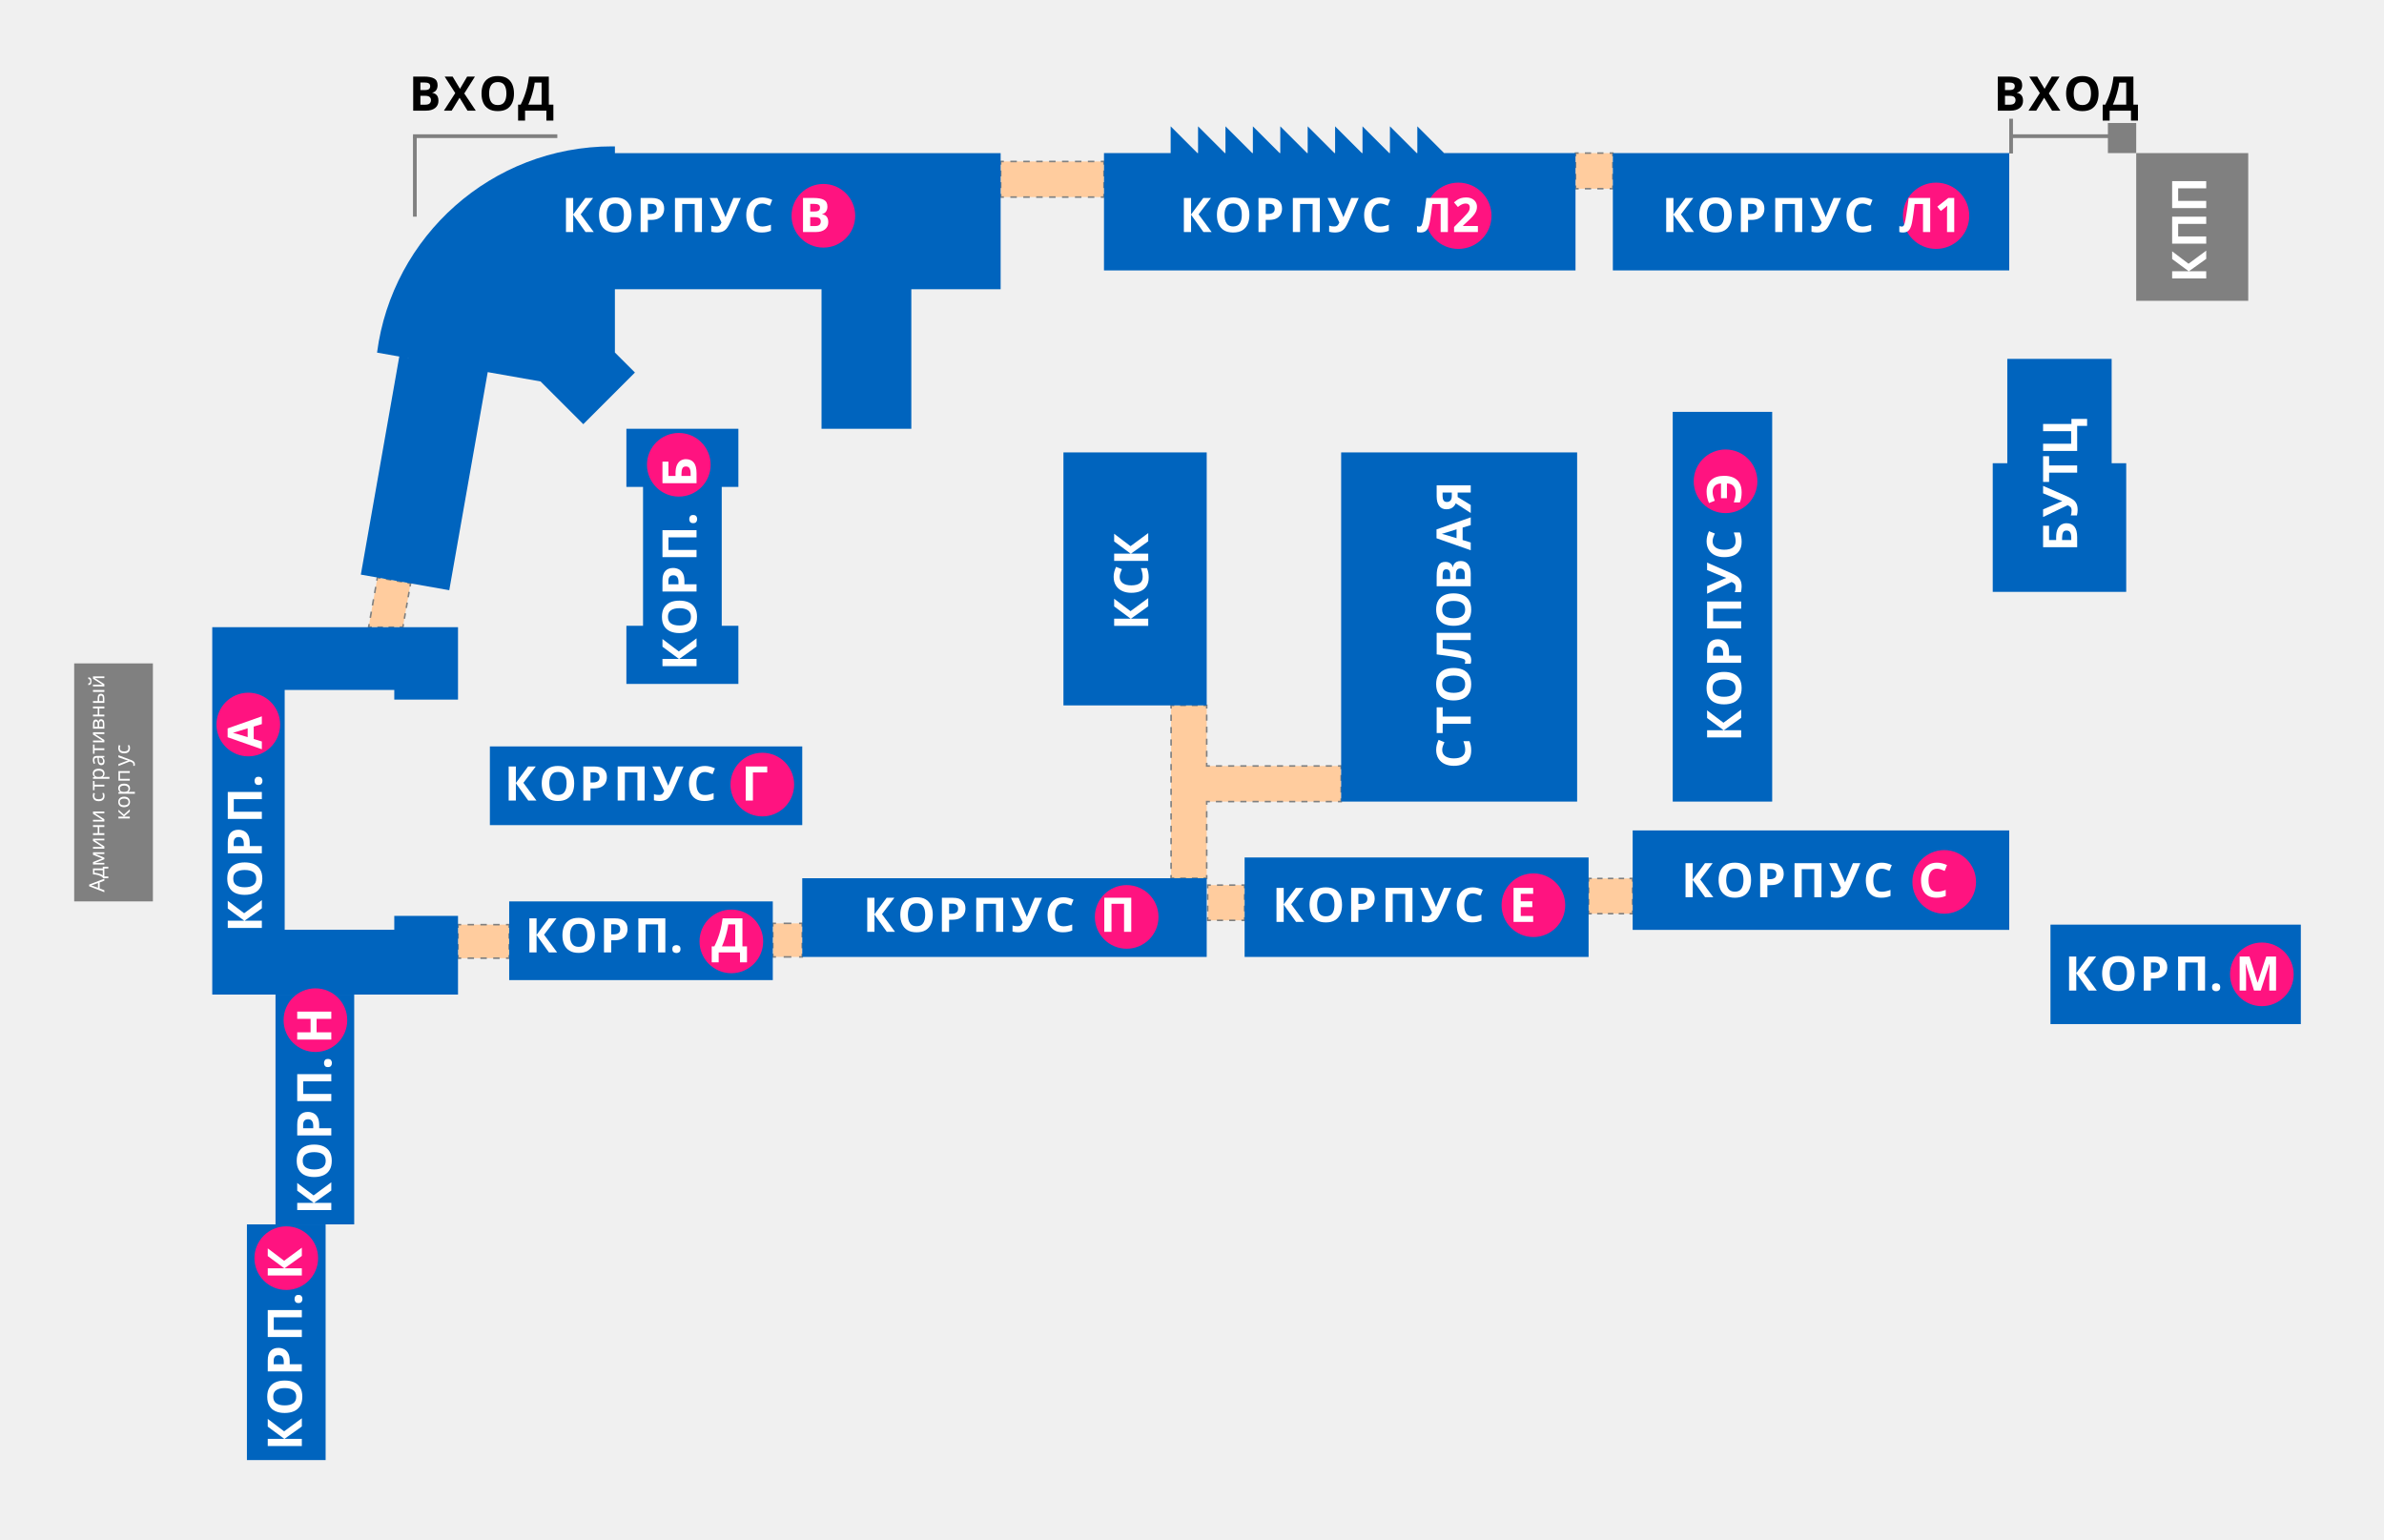
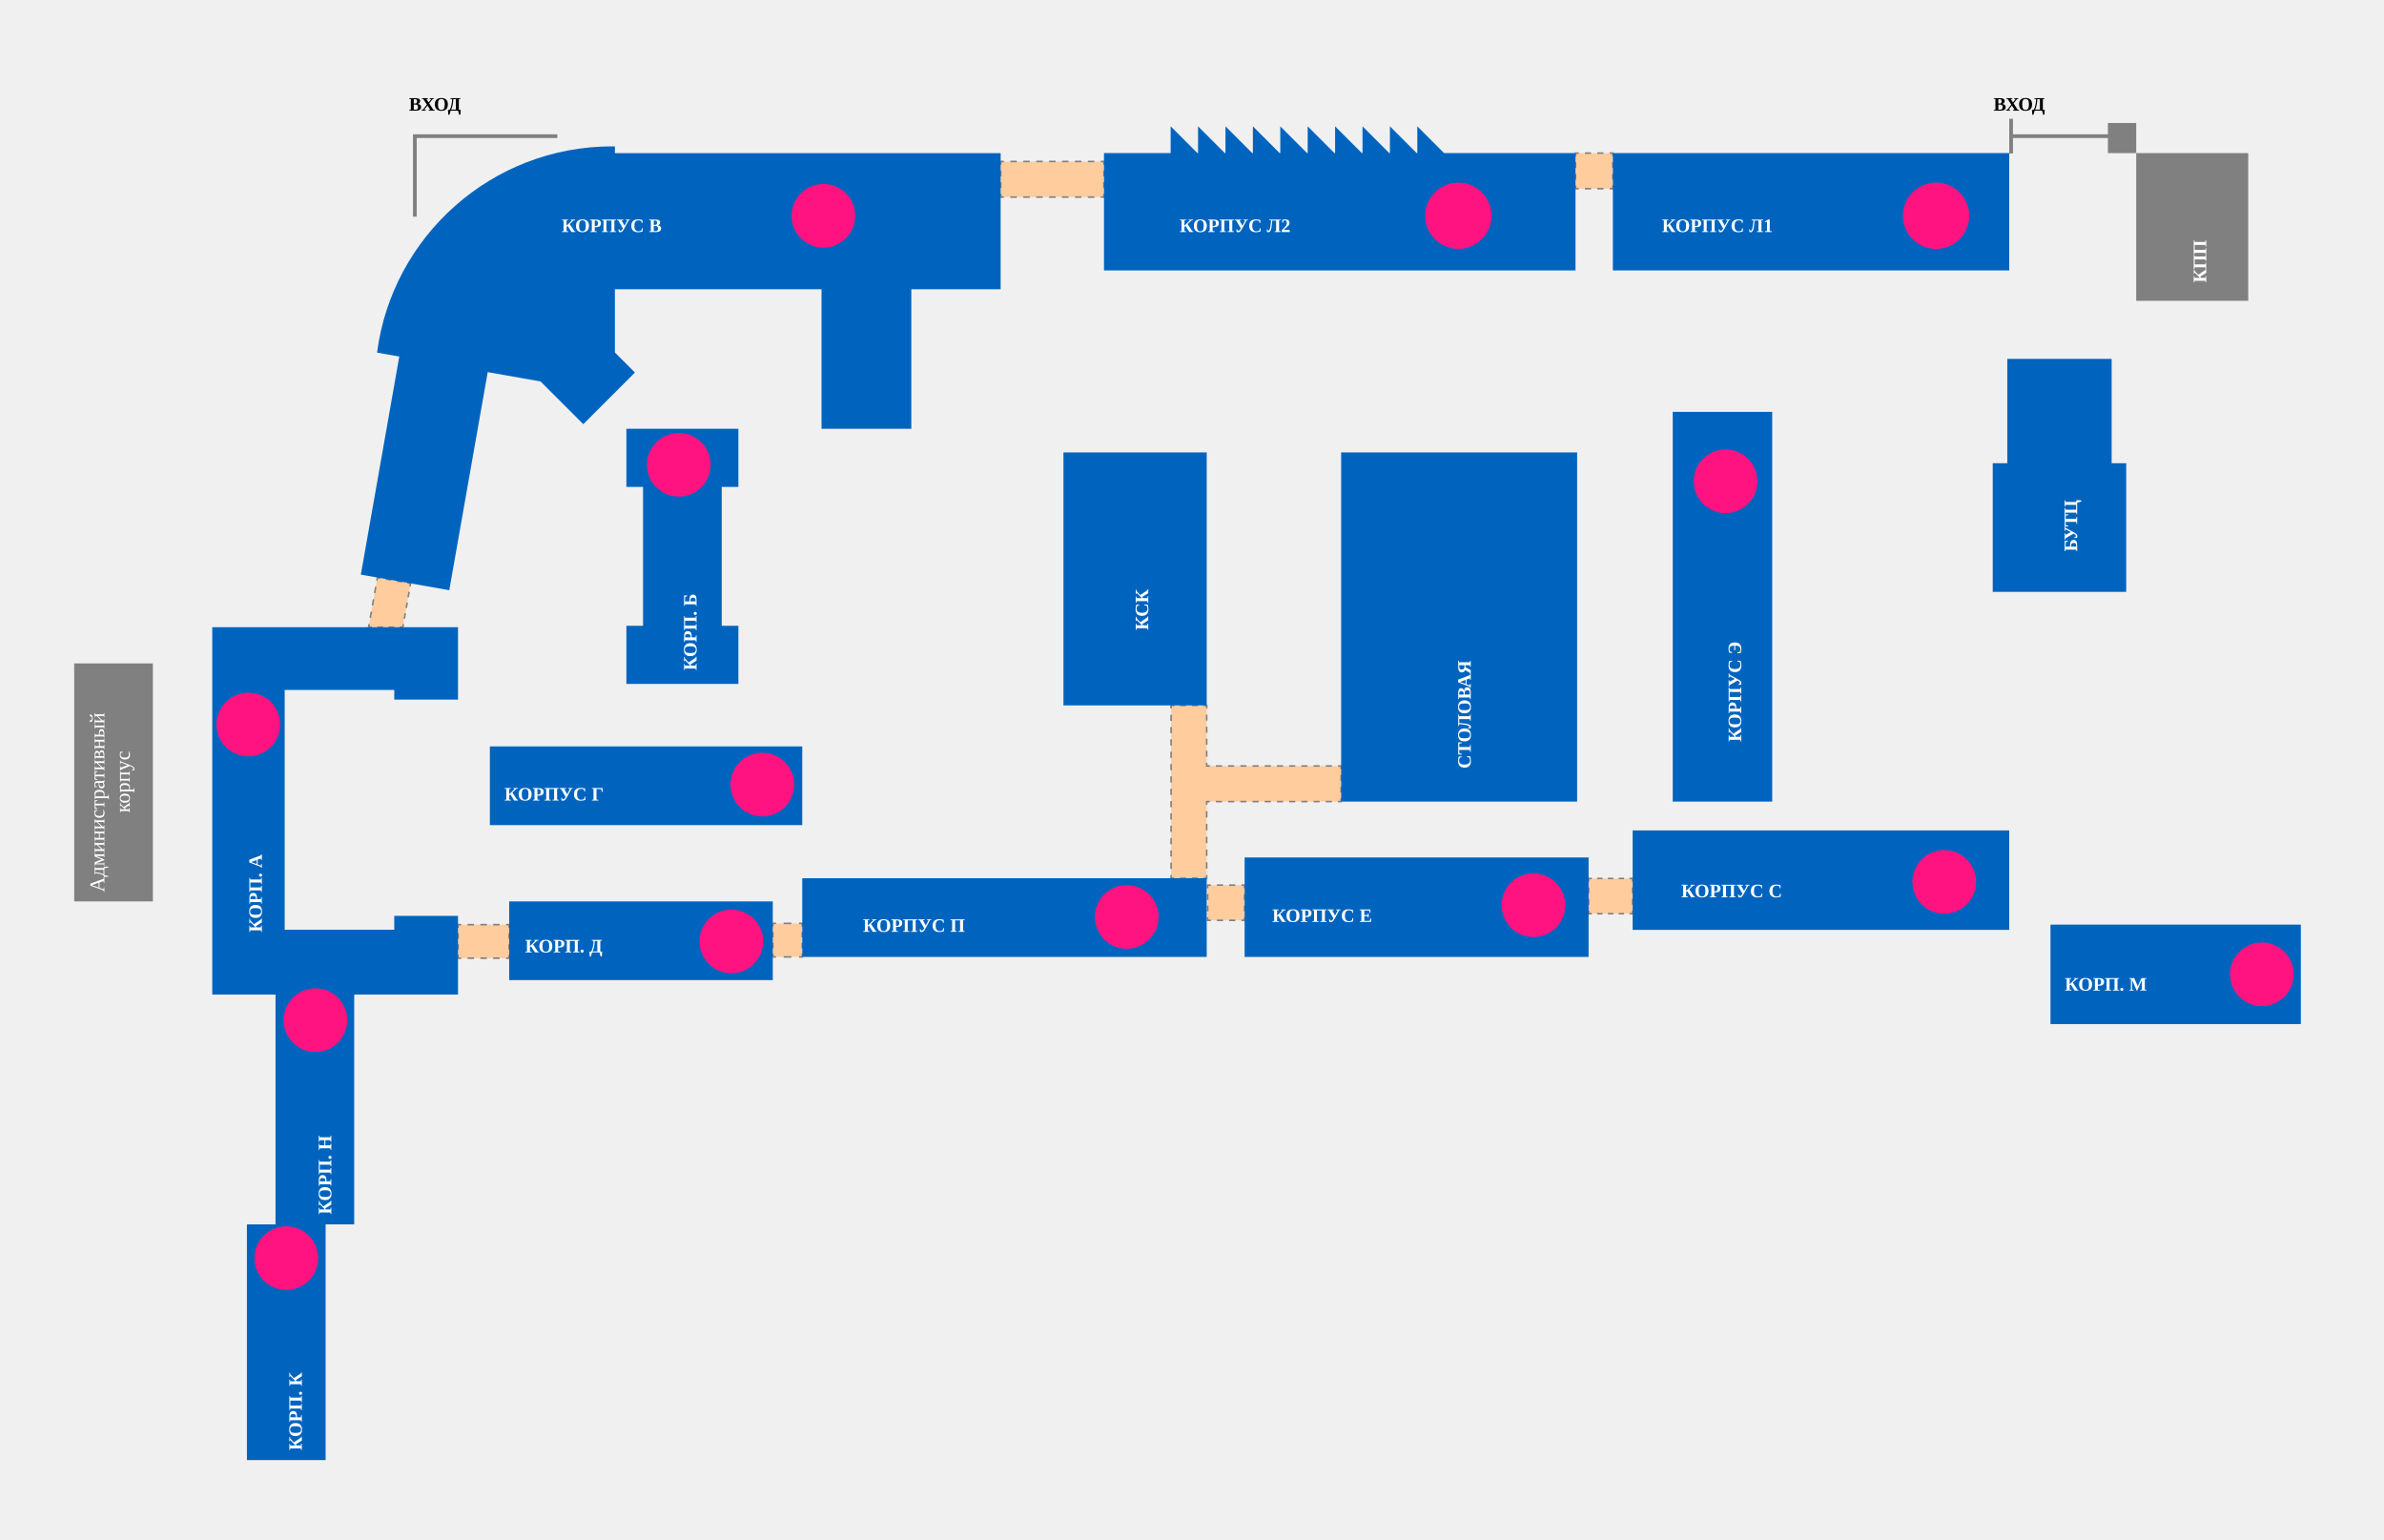
- <svg xmlns="http://www.w3.org/2000/svg" id="_Слой_1" data-name="Слой 1" viewBox="0 0 1500 968.72">
-   <defs>
-     <style>
-       .cls-1 {
-         letter-spacing: -.02em;
-       }
+ <svg xmlns="http://www.w3.org/2000/svg" viewBox="0 0 1500 968.72">
+   <style>
+                             .cls-9 {
+   fill: #ffcc9e;
+ }
+ .building-name {
+   cursor: pointer;
+   fill: #fff;
+   font-size: 1.8rem;
+   font-weight: 700;
+ }
+ .building-exit {
+   font-size: 1.8rem;
+   font-weight: 700;
+   color: #000;
+ }
+ .cls-18 {
+   fill: gray;
+ }
+ .building {
+   cursor: pointer;
+   fill: #0064be;
+ }
+ .building-frame {
+   fill: #ff1380;
+ }
+ .building:hover {
+   filter: drop-shadow(0 0 8px rgba(0, 130, 241, 0.9));
+ }

-       .cls-2 {
-         letter-spacing: -.02em;
-       }
- 
-       .cls-3 {
-         letter-spacing: 0em;
-       }
- 
-       .cls-4, .cls-5 {
-         font-family: Montserrat-ExtraBold, Montserrat;
-         font-size: 30.03px;
-         font-weight: 700;
-       }
- 
-       .cls-6 {
-         letter-spacing: -.02em;
-       }
- 
-       .cls-7 {
-         letter-spacing: -.02em;
-       }
- 
-       .cls-8 {
-         letter-spacing: -.01em;
-       }
- 
-       .cls-9 {
-         fill: #ffcc9e;
-       }
- 
-       .cls-10 {
-         letter-spacing: 0em;
-       }
- 
-       .cls-11 {
-         letter-spacing: 0em;
-       }
- 
-       .cls-12 {
-         letter-spacing: -.01em;
-       }
- 
-       .cls-13 {
-         font-family: Montserrat-Regular, Montserrat;
-         font-size: 13.35px;
-       }
- 
-       .cls-13, .cls-5 {
-         fill: #fff;
-       }
- 
-       .cls-14 {
-         letter-spacing: -.03em;
-       }
- 
-       .cls-15 {
-         letter-spacing: 0em;
-       }
- 
-       .cls-16 {
-         letter-spacing: -.02em;
-       }
- 
-       .cls-17 {
-         letter-spacing: -.02em;
-       }
- 
-       .cls-18 {
-         fill: gray;
-       }
- 
-       .cls-19 {
-         letter-spacing: -.02em;
-       }
- 
-       .cls-20 {
-         letter-spacing: -.03em;
-       }
- 
-       .cls-21 {
-         letter-spacing: -.02em;
-       }
- 
-       .cls-22 {
-         letter-spacing: -.02em;
-       }
- 
-       .cls-23 {
-         letter-spacing: -.04em;
-       }
- 
-       .cls-24 {
-         letter-spacing: 0em;
-       }
- 
-       .cls-25 {
-         letter-spacing: 0em;
-       }
- 
-       .cls-26 {
-         letter-spacing: -.02em;
-       }
- 
-       .cls-27 {
-         fill: #ff1380;
-       }
- 
-       .cls-28 {
-         fill: #0064be;
-       }
-     </style>
-   </defs>
-   <g>
-     <polygon class="cls-9" points="759.25 443.85 736.85 443.85 736.85 552.6 759.25 552.6 759.25 504.37 843.85 504.37 843.85 481.97 759.25 481.97 759.25 443.85" />
-     <g>
-       <polygon class="cls-18" points="759.75 445.85 758.75 445.85 758.75 444.35 757.25 444.35 757.25 443.35 759.75 443.35 759.75 445.85" />
-       <path class="cls-18" d="m753.57,444.35h-3.68v-1h3.68v1Zm-7.36,0h-3.68v-1h3.68v1Z" />
-       <polygon class="cls-18" points="737.35 445.85 736.35 445.85 736.35 443.35 738.85 443.35 738.85 444.35 737.35 444.35 737.35 445.85" />
-       <path class="cls-18" d="m737.35,546.72h-1v-3.88h1v3.88Zm0-7.76h-1v-3.88h1v3.88Zm0-7.76h-1v-3.88h1v3.88Zm0-7.76h-1v-3.88h1v3.88Zm0-7.76h-1v-3.88h1v3.88Zm0-7.76h-1v-3.88h1v3.88Zm0-7.76h-1v-3.88h1v3.88Zm0-7.76h-1v-3.88h1v3.88Zm0-7.76h-1v-3.88h1v3.88Zm0-7.76h-1v-3.88h1v3.88Zm0-7.76h-1v-3.88h1v3.88Zm0-7.76h-1v-3.88h1v3.88Zm0-7.76h-1v-3.88h1v3.88Z" />
-       <polygon class="cls-18" points="738.85 553.1 736.35 553.1 736.35 550.6 737.35 550.6 737.35 552.1 738.85 552.1 738.85 553.1" />
-       <path class="cls-18" d="m753.57,553.1h-3.68v-1h3.68v1Zm-7.36,0h-3.68v-1h3.68v1Z" />
-       <polygon class="cls-18" points="759.75 553.1 757.25 553.1 757.25 552.1 758.75 552.1 758.75 550.6 759.75 550.6 759.75 553.1" />
-       <path class="cls-18" d="m759.75,546.58h-1v-4.02h1v4.02Zm0-8.04h-1v-4.02h1v4.02Zm0-8.04h-1v-4.02h1v4.02Zm0-8.04h-1v-4.02h1v4.02Zm0-8.04h-1v-4.02h1v4.02Z" />
-       <polygon class="cls-18" points="759.75 506.37 758.75 506.37 758.75 503.87 761.25 503.87 761.25 504.87 759.75 504.87 759.75 506.37" />
-       <path class="cls-18" d="m838.01,504.87h-3.84v-1h3.84v1Zm-7.68,0h-3.84v-1h3.84v1Zm-7.68,0h-3.84v-1h3.84v1Zm-7.68,0h-3.84v-1h3.84v1Zm-7.68,0h-3.84v-1h3.84v1Zm-7.68,0h-3.84v-1h3.84v1Zm-7.68,0h-3.84v-1h3.84v1Zm-7.68,0h-3.84v-1h3.84v1Zm-7.68,0h-3.84v-1h3.84v1Zm-7.68,0h-3.84v-1h3.84v1Z" />
-       <polygon class="cls-18" points="844.35 504.87 841.85 504.87 841.85 503.87 843.35 503.87 843.35 502.37 844.35 502.37 844.35 504.87" />
-       <path class="cls-18" d="m844.35,498.69h-1v-3.68h1v3.68Zm0-7.36h-1v-3.68h1v3.68Z" />
-       <polygon class="cls-18" points="844.35 483.97 843.35 483.97 843.35 482.47 841.85 482.47 841.85 481.47 844.35 481.47 844.35 483.97" />
-       <path class="cls-18" d="m838.01,482.47h-3.84v-1h3.84v1Zm-7.68,0h-3.84v-1h3.84v1Zm-7.68,0h-3.84v-1h3.84v1Zm-7.68,0h-3.84v-1h3.84v1Zm-7.68,0h-3.84v-1h3.84v1Zm-7.68,0h-3.84v-1h3.84v1Zm-7.68,0h-3.84v-1h3.84v1Zm-7.68,0h-3.84v-1h3.84v1Zm-7.68,0h-3.84v-1h3.84v1Zm-7.68,0h-3.84v-1h3.84v1Z" />
-       <polygon class="cls-18" points="761.25 482.47 758.75 482.47 758.75 479.97 759.75 479.97 759.75 481.47 761.25 481.47 761.25 482.47" />
-       <path class="cls-18" d="m759.75,476.18h-1v-3.79h1v3.79Zm0-7.58h-1v-3.79h1v3.79Zm0-7.58h-1v-3.79h1v3.79Zm0-7.58h-1v-3.79h1v3.79Z" />
-     </g>
-   </g>
-   <g>
-     <polygon class="cls-9" points="231.93 394.64 253.48 394.64 258.34 367.07 237.45 363.38 231.93 394.64" />
-     <g>
-       <polygon class="cls-18" points="233.93 395.14 231.34 395.14 231.79 392.58 232.77 392.75 232.53 394.14 233.93 394.14 233.93 395.14" />
-       <path class="cls-18" d="m247.97,395.14h-3.51v-1h3.51v1Zm-7.02,0h-3.51v-1h3.51v1Z" />
-       <polygon class="cls-18" points="253.89 395.14 251.48 395.14 251.48 394.14 253.06 394.14 253.33 392.58 254.31 392.75 253.89 395.14" />
-       <path class="cls-18" d="m254.91,389.38l-.98-.17.6-3.38.98.17-.6,3.38Zm1.19-6.75l-.98-.17.6-3.38.98.17-.6,3.38Zm1.19-6.75l-.98-.17.6-3.38.98.17-.6,3.38Z" />
-       <polygon class="cls-18" points="258.48 369.12 257.5 368.95 257.76 367.47 256.28 367.21 256.45 366.23 258.92 366.66 258.48 369.12" />
-       <path class="cls-18" d="m252.89,366.61l-3.39-.6.17-.98,3.39.6-.17.98Zm-6.78-1.2l-3.39-.6.17-.98,3.39.6-.17.98Z" />
-       <polygon class="cls-18" points="237.59 365.44 236.61 365.27 237.04 362.8 239.5 363.24 239.33 364.22 237.85 363.96 237.59 365.44" />
-       <path class="cls-18" d="m233.46,388.85l-.98-.17.69-3.9.98.17-.69,3.9Zm1.38-7.8l-.98-.17.69-3.9.98.17-.69,3.9Zm1.38-7.8l-.98-.17.69-3.9.98.17-.69,3.9Z" />
-     </g>
-   </g>
-   <g>
-     <rect class="cls-9" x="999.54" y="552.75" width="27.72" height="22.18" />
-     <g>
-       <polygon class="cls-18" points="1000.04 554.75 999.04 554.75 999.04 552.25 1001.54 552.25 1001.54 553.25 1000.04 553.25 1000.04 554.75" />
-       <path class="cls-18" d="m1000.04,569.29h-1v-3.63h1v3.63Zm0-7.27h-1v-3.63h1v3.63Z" />
-       <polygon class="cls-18" points="1001.54 575.42 999.04 575.42 999.04 572.92 1000.04 572.92 1000.04 574.42 1001.54 574.42 1001.54 575.42" />
-       <path class="cls-18" d="m1021.87,575.42h-3.39v-1h3.39v1Zm-6.78,0h-3.39v-1h3.39v1Zm-6.78,0h-3.39v-1h3.39v1Z" />
-       <polygon class="cls-18" points="1027.76 575.42 1025.26 575.42 1025.26 574.42 1026.76 574.42 1026.76 572.92 1027.76 572.92 1027.76 575.42" />
-       <path class="cls-18" d="m1027.76,569.29h-1v-3.63h1v3.63Zm0-7.27h-1v-3.63h1v3.63Z" />
-       <polygon class="cls-18" points="1027.76 554.75 1026.76 554.75 1026.76 553.25 1025.26 553.25 1025.26 552.25 1027.76 552.25 1027.76 554.75" />
-       <path class="cls-18" d="m1021.87,553.25h-3.39v-1h3.39v1Zm-6.78,0h-3.39v-1h3.39v1Zm-6.78,0h-3.39v-1h3.39v1Z" />
-     </g>
-   </g>
-   <g>
-     <rect class="cls-9" x="759.86" y="556.93" width="23.24" height="22.18" />
-     <g>
-       <polygon class="cls-18" points="761.86 579.6 759.36 579.6 759.36 577.1 760.36 577.1 760.36 578.6 761.86 578.6 761.86 579.6" />
-       <path class="cls-18" d="m777.25,579.6h-3.85v-1h3.85v1Zm-7.7,0h-3.85v-1h3.85v1Z" />
-       <polygon class="cls-18" points="783.6 579.6 781.1 579.6 781.1 578.6 782.6 578.6 782.6 577.1 783.6 577.1 783.6 579.6" />
-       <path class="cls-18" d="m783.6,573.47h-1v-3.63h1v3.63Zm0-7.27h-1v-3.63h1v3.63Z" />
-       <polygon class="cls-18" points="783.6 558.93 782.6 558.93 782.6 557.43 781.1 557.43 781.1 556.43 783.6 556.43 783.6 558.93" />
-       <path class="cls-18" d="m777.25,557.43h-3.85v-1h3.85v1Zm-7.7,0h-3.85v-1h3.85v1Z" />
-       <polygon class="cls-18" points="760.36 558.93 759.36 558.93 759.36 556.43 761.86 556.43 761.86 557.43 760.36 557.43 760.36 558.93" />
-       <path class="cls-18" d="m760.36,573.47h-1v-3.63h1v3.63Zm0-7.27h-1v-3.63h1v3.63Z" />
-     </g>
-   </g>
-   <g>
-     <rect class="cls-9" x="486.24" y="581" width="18.53" height="21.11" />
-     <g>
-       <polygon class="cls-18" points="488.24 602.61 485.74 602.61 485.74 600.11 486.74 600.11 486.74 601.61 488.24 601.61 488.24 602.61" />
-       <rect class="cls-18" x="493.08" y="601.61" width="4.84" height="1" />
-       <polygon class="cls-18" points="505.27 602.61 502.77 602.61 502.77 601.61 504.27 601.61 504.27 600.11 505.27 600.11 505.27 602.61" />
-       <path class="cls-18" d="m505.27,596.69h-1v-3.42h1v3.42Zm0-6.84h-1v-3.42h1v3.42Z" />
-       <polygon class="cls-18" points="505.27 583 504.27 583 504.27 581.5 502.77 581.5 502.77 580.5 505.27 580.5 505.27 583" />
-       <rect class="cls-18" x="493.08" y="580.5" width="4.84" height="1" />
-       <polygon class="cls-18" points="486.74 583 485.74 583 485.74 580.5 488.24 580.5 488.24 581.5 486.74 581.5 486.74 583" />
-       <path class="cls-18" d="m486.74,596.69h-1v-3.42h1v3.42Zm0-6.84h-1v-3.42h1v3.42Z" />
-     </g>
-   </g>
-   <g>
-     <rect class="cls-9" x="288.18" y="581.8" width="32.2" height="21.11" />
-     <g>
-       <polygon class="cls-18" points="290.18 603.41 287.68 603.41 287.68 600.91 288.68 600.91 288.68 602.41 290.18 602.41 290.18 603.41" />
-       <path class="cls-18" d="m314.35,603.41h-4.03v-1h4.03v1Zm-8.06,0h-4.03v-1h4.03v1Zm-8.06,0h-4.03v-1h4.03v1Z" />
-       <polygon class="cls-18" points="320.88 603.41 318.38 603.41 318.38 602.41 319.88 602.41 319.88 600.91 320.88 600.91 320.88 603.41" />
-       <path class="cls-18" d="m320.88,597.49h-1v-3.42h1v3.42Zm0-6.84h-1v-3.42h1v3.42Z" />
-       <polygon class="cls-18" points="320.88 583.8 319.88 583.8 319.88 582.3 318.38 582.3 318.38 581.3 320.88 581.3 320.88 583.8" />
-       <path class="cls-18" d="m314.35,582.3h-4.03v-1h4.03v1Zm-8.06,0h-4.03v-1h4.03v1Zm-8.06,0h-4.03v-1h4.03v1Z" />
-       <polygon class="cls-18" points="288.68 583.8 287.68 583.8 287.68 581.3 290.18 581.3 290.18 582.3 288.68 582.3 288.68 583.8" />
-       <path class="cls-18" d="m288.68,597.49h-1v-3.42h1v3.42Zm0-6.84h-1v-3.42h1v3.42Z" />
-     </g>
-   </g>
-   <g>
-     <rect class="cls-9" x="629.62" y="101.61" width="65.01" height="22.4" />
-     <g>
-       <polygon class="cls-18" points="631.62 124.51 629.12 124.51 629.12 122.01 630.12 122.01 630.12 123.51 631.62 123.51 631.62 124.51" />
-       <path class="cls-18" d="m688.56,124.51h-4.07v-1h4.07v1Zm-8.13,0h-4.07v-1h4.07v1Zm-8.13,0h-4.07v-1h4.07v1Zm-8.13,0h-4.07v-1h4.07v1Zm-8.13,0h-4.07v-1h4.07v1Zm-8.13,0h-4.07v-1h4.07v1Zm-8.13,0h-4.07v-1h4.07v1Z" />
-       <polygon class="cls-18" points="695.12 124.51 692.62 124.51 692.62 123.51 694.12 123.51 694.12 122.01 695.12 122.01 695.12 124.51" />
-       <path class="cls-18" d="m695.12,118.33h-1v-3.68h1v3.68Zm0-7.36h-1v-3.68h1v3.68Z" />
-       <polygon class="cls-18" points="695.12 103.61 694.12 103.61 694.12 102.11 692.62 102.11 692.62 101.11 695.12 101.11 695.12 103.61" />
-       <path class="cls-18" d="m688.56,102.11h-4.07v-1h4.07v1Zm-8.13,0h-4.07v-1h4.07v1Zm-8.13,0h-4.07v-1h4.07v1Zm-8.13,0h-4.07v-1h4.07v1Zm-8.13,0h-4.07v-1h4.07v1Zm-8.13,0h-4.07v-1h4.07v1Zm-8.13,0h-4.07v-1h4.07v1Z" />
-       <polygon class="cls-18" points="630.12 103.61 629.12 103.61 629.12 101.11 631.62 101.11 631.62 102.11 630.12 102.11 630.12 103.61" />
-       <path class="cls-18" d="m630.12,118.33h-1v-3.68h1v3.68Zm0-7.36h-1v-3.68h1v3.68Z" />
-     </g>
-   </g>
-   <g>
-     <rect class="cls-9" x="991.3" y="96.33" width="23.5" height="22.4" />
-     <g>
-       <polygon class="cls-18" points="1015.3 98.33 1014.3 98.33 1014.3 96.83 1012.8 96.83 1012.8 95.83 1015.3 95.83 1015.3 98.33" />
-       <path class="cls-18" d="m1008.9,96.83h-3.9v-1h3.9v1Zm-7.8,0h-3.9v-1h3.9v1Z" />
-       <polygon class="cls-18" points="991.8 98.33 990.8 98.33 990.8 95.83 993.3 95.83 993.3 96.83 991.8 96.83 991.8 98.33" />
-       <path class="cls-18" d="m991.8,113.05h-1v-3.68h1v3.68Zm0-7.36h-1v-3.68h1v3.68Z" />
-       <polygon class="cls-18" points="993.3 119.23 990.8 119.23 990.8 116.73 991.8 116.73 991.8 118.23 993.3 118.23 993.3 119.23" />
-       <path class="cls-18" d="m1008.9,119.23h-3.9v-1h3.9v1Zm-7.8,0h-3.9v-1h3.9v1Z" />
-       <polygon class="cls-18" points="1015.3 119.23 1012.8 119.23 1012.8 118.23 1014.3 118.23 1014.3 116.73 1015.3 116.73 1015.3 119.23" />
-       <path class="cls-18" d="m1015.3,113.05h-1v-3.68h1v3.68Zm0-7.36h-1v-3.68h1v3.68Z" />
-     </g>
-   </g>
-   <rect class="cls-28" x="1290.15" y="581.8" width="157.52" height="62.58" />
-   <rect class="cls-18" x="1344.09" y="96.33" width="70.48" height="92.95" />
-   <polygon class="cls-28" points="1328.64 291.47 1328.64 225.81 1262.98 225.81 1262.98 291.47 1253.82 291.47 1253.82 372.41 1337.8 372.41 1337.8 291.47 1328.64 291.47" />
-   <rect class="cls-28" x="1027.26" y="522.52" width="236.94" height="62.58" />
-   <rect class="cls-28" x="1014.8" y="96.33" width="249.4" height="73.82" />
-   <rect class="cls-28" x="783.1" y="539.54" width="216.44" height="62.58" />
-   <rect class="cls-28" x="1052.47" y="259.15" width="62.58" height="245.22" />
-   <rect class="cls-28" x="669.11" y="284.67" width="90.14" height="159.18" />
-   <rect class="cls-28" x="843.85" y="284.67" width="148.47" height="219.7" />
-   <rect class="cls-28" x="504.77" y="552.6" width="254.49" height="49.52" />
-   <rect class="cls-28" x="320.38" y="567.18" width="165.86" height="49.52" />
-   <rect class="cls-28" x="308.22" y="469.67" width="196.54" height="49.52" transform="translate(812.99 988.85) rotate(180)" />
-   <rect class="cls-18" x="46.68" y="417.42" width="49.52" height="149.76" />
-   <polygon class="cls-28" points="394.12 393.76 394.12 430.34 404.6 430.34 454.11 430.34 464.59 430.34 464.59 393.76 454.11 393.76 454.11 306.37 464.59 306.37 464.59 269.79 454.11 269.79 404.6 269.79 394.12 269.79 394.12 306.37 404.6 306.37 404.6 393.76 394.12 393.76" />
-   <rect class="cls-28" x="173.35" y="625.81" width="49.52" height="144.6" />
-   <rect class="cls-28" x="155.36" y="770.41" width="49.52" height="148.3" />
-   <polygon class="cls-28" points="288.18 440.2 288.18 394.64 133.55 394.64 133.55 440.2 133.55 576.29 133.55 625.81 288.18 625.81 288.18 576.29 248.08 576.29 248.08 585.03 179.12 585.03 179.12 576.29 179.12 440.2 179.12 434.13 248.08 434.13 248.08 440.2 288.18 440.2" />
-   <path class="cls-28" d="m386.9,96.33v-4.21c-.58,0-1.15-.02-1.73-.02-75.81,0-138.41,56.55-147.93,129.77l14.18,2.5,9.4,1.66-9.59-1.69-24.19,137.22,55.64,9.81,24.19-137.22,33.23,5.86,26.9,26.9,18.83-18.83,1.06-1.06,12.61-12.61-12.61-12.61v-39.79h130.01v87.79h56.5v-87.79h56.2v-85.66h-242.71Z" />
-   <polygon class="cls-28" points="694.62 170.15 991.3 170.15 991.3 96.33 908.61 96.33 891.77 79.49 891.77 96.33 891.37 96.33 874.53 79.49 874.53 96.33 874.12 96.33 857.28 79.49 857.28 96.33 856.88 96.33 840.04 79.49 840.04 96.33 839.63 96.33 822.79 79.49 822.79 96.33 822.39 96.33 805.55 79.49 805.55 96.33 805.14 96.33 788.3 79.49 788.3 96.33 787.9 96.33 771.06 79.49 771.06 96.33 770.65 96.33 753.81 79.49 753.81 96.33 753.41 96.33 736.57 79.49 736.57 96.33 694.62 96.33 694.62 170.15" />
-   <polygon class="cls-18" points="1326.28 77.39 1326.28 84.51 1266.55 84.51 1266.55 74.72 1264.2 74.72 1264.2 96.57 1266.55 96.57 1266.55 86.86 1326.28 86.86 1326.28 96.33 1344.09 96.33 1344.09 77.39 1326.28 77.39" />
-   <g>
-     <rect class="cls-18" x="259.85" y="84.51" width="90.81" height="2.35" transform="translate(610.52 171.37) rotate(180)" />
-     <rect class="cls-18" x="235.71" y="109.83" width="50.64" height="2.35" transform="translate(372.03 -150.02) rotate(90)" />
-   </g>
-   <text class="cls-5" transform="translate(1388.14 177.9) rotate(-90)">
-     <tspan class="cls-17" x="0" y="0">К</tspan>
-     <tspan x="21.89" y="0">ПП</tspan>
+                             </style>
+   <path d="M759.25 443.85h-22.4V552.6h22.4v-48.23h84.6v-22.4h-84.6v-38.12z" class="cls-9" />
+   <path d="M759.75 445.85h-1v-1.5h-1.5v-1h2.5v2.5zm-6.18-1.5h-3.68v-1h3.68v1Zm-7.36 0h-3.68v-1h3.68v1Zm-8.86 1.5h-1v-2.5h2.5v1h-1.5v1.5zm0 100.87h-1v-3.88h1v3.88Zm0-7.76h-1v-3.88h1v3.88Zm0-7.76h-1v-3.88h1v3.88Zm0-7.76h-1v-3.88h1v3.88Zm0-7.76h-1v-3.88h1v3.88Zm0-7.76h-1v-3.88h1v3.88Zm0-7.76h-1v-3.88h1v3.88Zm0-7.76h-1v-3.88h1v3.88Zm0-7.76h-1v-3.88h1v3.88Zm0-7.76h-1V473h1v3.88Zm0-7.76h-1v-3.88h1v3.88Zm0-7.76h-1v-3.88h1v3.88Zm0-7.76h-1v-3.88h1v3.88Zm1.5 99.5h-2.5v-2.5h1v1.5h1.5v1zm14.72 0h-3.68v-1h3.68v1Zm-7.36 0h-3.68v-1h3.68v1Zm13.54 0h-2.5v-1h1.5v-1.5h1v2.5zm0-6.52h-1v-4.02h1v4.02Zm0-8.04h-1v-4.02h1v4.02Zm0-8.04h-1v-4.02h1v4.02Zm0-8.04h-1v-4.02h1v4.02Zm0-8.04h-1v-4.02h1v4.02Zm0-8.05h-1v-2.5h2.5v1h-1.5v1.5zm78.26-1.5h-3.84v-1h3.84v1Zm-7.68 0h-3.84v-1h3.84v1Zm-7.68 0h-3.84v-1h3.84v1Zm-7.68 0h-3.84v-1h3.84v1Zm-7.68 0h-3.84v-1h3.84v1Zm-7.68 0h-3.84v-1h3.84v1Zm-7.68 0h-3.84v-1h3.84v1Zm-7.68 0h-3.84v-1h3.84v1Zm-7.68 0h-3.84v-1h3.84v1Zm-7.68 0h-3.84v-1h3.84v1Zm75.46 0h-2.5v-1h1.5v-1.5h1v2.5zm0-6.18h-1v-3.68h1v3.68Zm0-7.36h-1v-3.68h1v3.68Zm0-7.36h-1v-1.5h-1.5v-1h2.5v2.5zm-6.34-1.5h-3.84v-1h3.84v1Zm-7.68 0h-3.84v-1h3.84v1Zm-7.68 0h-3.84v-1h3.84v1Zm-7.68 0h-3.84v-1h3.84v1Zm-7.68 0h-3.84v-1h3.84v1Zm-7.68 0h-3.84v-1h3.84v1Zm-7.68 0h-3.84v-1h3.84v1Zm-7.68 0h-3.84v-1h3.84v1Zm-7.68 0h-3.84v-1h3.84v1Zm-7.68 0h-3.84v-1h3.84v1Zm-7.64 0h-2.5v-2.5h1v1.5h1.5v1zm-1.5-6.29h-1v-3.79h1v3.79Zm0-7.58h-1v-3.79h1v3.79Zm0-7.58h-1v-3.79h1v3.79Zm0-7.58h-1v-3.79h1v3.79Z" class="cls-18" />
+   <path d="M231.93 394.64h21.55l4.86-27.57-20.89-3.69-5.52 31.26z" class="cls-9" />
+   <path d="M233.93 395.14h-2.59l.45-2.56.98.17-.24 1.39h1.4v1zm14.04 0h-3.51v-1h3.51v1Zm-7.02 0h-3.51v-1h3.51v1Zm12.94 0h-2.41v-1h1.58l.27-1.56.98.17-.42 2.39zm1.02-5.76-.98-.17.6-3.38.98.17-.6 3.38Zm1.19-6.75-.98-.17.6-3.38.98.17-.6 3.38Zm1.19-6.75-.98-.17.6-3.38.98.17-.6 3.38Zm1.19-6.76-.98-.17.26-1.48-1.48-.26.17-.98 2.47.43-.44 2.46zm-5.59-2.51-3.39-.6.17-.98 3.39.6-.17.98Zm-6.78-1.2-3.39-.6.17-.98 3.39.6-.17.98Zm-8.52.03-.98-.17.43-2.47 2.46.44-.17.98-1.48-.26-.26 1.48zm-4.13 23.41-.98-.17.69-3.9.98.17-.69 3.9Zm1.38-7.8-.98-.17.69-3.9.98.17-.69 3.9Zm1.38-7.8-.98-.17.69-3.9.98.17-.69 3.9Z" class="cls-18" />
+   <path d="M999.54 552.75h27.72v22.18h-27.72z" class="cls-9" />
+   <path d="M1000.04 554.75h-1v-2.5h2.5v1h-1.5v1.5zm0 14.54h-1v-3.63h1v3.63Zm0-7.27h-1v-3.63h1v3.63Zm1.5 13.4h-2.5v-2.5h1v1.5h1.5v1zm20.33 0h-3.39v-1h3.39v1Zm-6.78 0h-3.39v-1h3.39v1Zm-6.78 0h-3.39v-1h3.39v1Zm19.45 0h-2.5v-1h1.5v-1.5h1v2.5zm0-6.13h-1v-3.63h1v3.63Zm0-7.27h-1v-3.63h1v3.63Zm0-7.27h-1v-1.5h-1.5v-1h2.5v2.5zm-5.89-1.5h-3.39v-1h3.39v1Zm-6.78 0h-3.39v-1h3.39v1Zm-6.78 0h-3.39v-1h3.39v1Z" class="cls-18" />
+   <path d="M759.86 556.93h23.24v22.18h-23.24z" class="cls-9" />
+   <path d="M761.86 579.6h-2.5v-2.5h1v1.5h1.5v1zm15.39 0h-3.85v-1h3.85v1Zm-7.7 0h-3.85v-1h3.85v1Zm14.05 0h-2.5v-1h1.5v-1.5h1v2.5zm0-6.13h-1v-3.63h1v3.63Zm0-7.27h-1v-3.63h1v3.63Zm0-7.27h-1v-1.5h-1.5v-1h2.5v2.5zm-6.35-1.5h-3.85v-1h3.85v1Zm-7.7 0h-3.85v-1h3.85v1Zm-9.19 1.5h-1v-2.5h2.5v1h-1.5v1.5zm0 14.54h-1v-3.63h1v3.63Zm0-7.27h-1v-3.63h1v3.63Z" class="cls-18" />
+   <path d="M486.24 581h18.53v21.11h-18.53z" class="cls-9" />
+   <path d="M488.24 602.61h-2.5v-2.5h1v1.5h1.5v1zm4.84-1h4.84v1h-4.84zm12.19 1h-2.5v-1h1.5v-1.5h1v2.5zm0-5.92h-1v-3.42h1v3.42Zm0-6.84h-1v-3.42h1v3.42Zm0-6.85h-1v-1.5h-1.5v-1h2.5v2.5zm-12.19-2.5h4.84v1h-4.84zm-6.34 2.5h-1v-2.5h2.5v1h-1.5v1.5zm0 13.69h-1v-3.42h1v3.42Zm0-6.84h-1v-3.42h1v3.42Z" class="cls-18" />
+   <path d="M288.18 581.8h32.2v21.11h-32.2z" class="cls-9" />
+   <path d="M290.18 603.41h-2.5v-2.5h1v1.5h1.5v1zm24.17 0h-4.03v-1h4.03v1Zm-8.06 0h-4.03v-1h4.03v1Zm-8.06 0h-4.03v-1h4.03v1Zm22.65 0h-2.5v-1h1.5v-1.5h1v2.5zm0-5.92h-1v-3.42h1v3.42Zm0-6.84h-1v-3.42h1v3.42Zm0-6.85h-1v-1.5h-1.5v-1h2.5v2.5zm-6.53-1.5h-4.03v-1h4.03v1Zm-8.06 0h-4.03v-1h4.03v1Zm-8.06 0h-4.03v-1h4.03v1Zm-9.55 1.5h-1v-2.5h2.5v1h-1.5v1.5zm0 13.69h-1v-3.42h1v3.42Zm0-6.84h-1v-3.42h1v3.42Z" class="cls-18" />
+   <path d="M629.62 101.61h65.01v22.4h-65.01z" class="cls-9" />
+   <path d="M631.62 124.51h-2.5v-2.5h1v1.5h1.5v1zm56.94 0h-4.07v-1h4.07v1Zm-8.13 0h-4.07v-1h4.07v1Zm-8.13 0h-4.07v-1h4.07v1Zm-8.13 0h-4.07v-1h4.07v1Zm-8.13 0h-4.07v-1h4.07v1Zm-8.13 0h-4.07v-1h4.07v1Zm-8.13 0h-4.07v-1h4.07v1Zm55.34 0h-2.5v-1h1.5v-1.5h1v2.5zm0-6.18h-1v-3.68h1v3.68Zm0-7.36h-1v-3.68h1v3.68Zm0-7.36h-1v-1.5h-1.5v-1h2.5v2.5zm-6.56-1.5h-4.07v-1h4.07v1Zm-8.13 0h-4.07v-1h4.07v1Zm-8.13 0h-4.07v-1h4.07v1Zm-8.13 0h-4.07v-1h4.07v1Zm-8.13 0h-4.07v-1h4.07v1Zm-8.13 0h-4.07v-1h4.07v1Zm-8.13 0h-4.07v-1h4.07v1Zm-9.66 1.5h-1v-2.5h2.5v1h-1.5v1.5zm0 14.72h-1v-3.68h1v3.68Zm0-7.36h-1v-3.68h1v3.68Z" class="cls-18" />
+   <path d="M991.3 96.33h23.5v22.4h-23.5z" class="cls-9" />
+   <path d="M1015.3 98.33h-1v-1.5h-1.5v-1h2.5v2.5zm-6.4-1.5h-3.9v-1h3.9v1Zm-7.8 0h-3.9v-1h3.9v1Zm-9.3 1.5h-1v-2.5h2.5v1h-1.5v1.5zm0 14.72h-1v-3.68h1v3.68Zm0-7.36h-1v-3.68h1v3.68Zm1.5 13.54h-2.5v-2.5h1v1.5h1.5v1zm15.6 0h-3.9v-1h3.9v1Zm-7.8 0h-3.9v-1h3.9v1Zm14.2 0h-2.5v-1h1.5v-1.5h1v2.5zm0-6.18h-1v-3.68h1v3.68Zm0-7.36h-1v-3.68h1v3.68Z" class="cls-18" />
+   <path d="M1290.15 581.8h157.52v62.58h-157.52z" class="building" />
+   <path d="M1344.09 96.33h70.48v92.95h-70.48z" class="cls-18" />
+   <path d="M1328.64 291.47v-65.66h-65.66v65.66h-9.16v80.94h83.98v-80.94h-9.16zm-301.38 231.05h236.94v62.58h-236.94zM1014.8 96.33h249.4v73.82h-249.4zM783.1 539.54h216.44v62.58H783.1zm269.37-280.39h62.58v245.22h-62.58zm-383.36 25.52h90.14v159.18h-90.14zm174.74 0h148.47v219.7H843.85zM504.77 552.6h254.49v49.52H504.77zm-184.39 14.58h165.86v49.52H320.38zm184.39-48H308.23v-49.52h196.54z" class="building" />
+   <path d="M46.68 417.42H96.2v149.76H46.68z" class="cls-18" />
+   <path d="M394.12 393.76v36.58h70.47v-36.58h-10.48v-87.39h10.48v-36.58h-70.47v36.58h10.48v87.39h-10.48zM173.35 625.81h49.52v144.6h-49.52zm-17.99 144.6h49.52v148.3h-49.52zM288.18 440.2v-45.56H133.55v231.17h154.63v-49.52h-40.1v8.74h-68.96v-150.9h68.96v6.07h40.1z" class="building" />
+   <path d="M386.9 96.33v-4.21c-.58 0-1.15-.02-1.73-.02-75.81 0-138.41 56.55-147.93 129.77l14.18 2.5 9.4 1.66-9.59-1.69-24.19 137.22 55.64 9.81 24.19-137.22 33.23 5.86 26.9 26.9 18.83-18.83 1.06-1.06 12.61-12.61-12.61-12.61v-39.79H516.9v87.79h56.5v-87.79h56.2V96.35H386.89Zm307.72 73.82H991.3V96.33h-82.69l-16.84-16.84v16.84h-.4l-16.84-16.84v16.84h-.41l-16.84-16.84v16.84h-.4l-16.84-16.84v16.84h-.41l-16.84-16.84v16.84h-.4l-16.84-16.84v16.84h-.41L788.3 79.49v16.84h-.4l-16.84-16.84v16.84h-.41l-16.84-16.84v16.84h-.4l-16.84-16.84v16.84h-41.95v73.82z" class="building" />
+   <path d="M1326.28 77.39v7.12h-59.73v-9.79h-2.35v21.85h2.35v-9.71h59.73v9.47h17.81V77.39h-17.81zm-975.61 9.47h-90.81v-2.35h90.81z" class="cls-18" />
+   <path d="M262.2 85.69v50.64h-2.35V85.69z" class="cls-18" />
+   <text class="building-name" transform="rotate(-90 783.02 -605.12)">
+     <tspan x="0" y="0" letter-spacing="-.02em">КПП</tspan>
  </text>
-   <text class="cls-5" transform="translate(1306.94 347.04) rotate(-90)">
-     <tspan class="cls-20" x="0" y="0">Б</tspan>
-     <tspan class="cls-21" x="21.41" y="0">У</tspan>
-     <tspan class="cls-11" x="43.21" y="0">ТЦ</tspan>
+   <text class="building-name" transform="rotate(-90 826.99 -479.95)">
+     <tspan x="0" y="0" letter-spacing="-.03em">БУТЦ</tspan>
  </text>
-   <text class="cls-5" transform="translate(722.46 396.51) rotate(-90)">
-     <tspan class="cls-14" x="0" y="0">К</tspan>
-     <tspan x="21.77" y="0">СК</tspan>
+   <text class="building-name" transform="rotate(-90 559.485 -162.975)">
+     <tspan x="0" y="0">КСК</tspan>
  </text>
-   <text class="cls-5" transform="translate(925.38 483.61) rotate(-90)">
-     <tspan class="cls-15" x="0" y="0">С</tspan>
-     <tspan class="cls-24" x="21.77" y="0">Т</tspan>
-     <tspan class="cls-7" x="41.14" y="0">О</tspan>
-     <tspan x="65.73" y="0">ЛОВ</tspan>
-     <tspan class="cls-23" x="137.37" y="0">А</tspan>
-     <tspan x="160.97" y="0">Я</tspan>
+   <text class="building-name" transform="rotate(-90 704.495 -220.885)">
+     <tspan x="0" y="0" letter-spacing="0">СТОЛОВАЯ</tspan>
  </text>
-   <text class="cls-13" transform="translate(65.66 561.39) rotate(-90)">
-     <tspan x="0" y="0">Админи</tspan>
-     <tspan class="cls-12" x="56.53" y="0">с</tspan>
-     <tspan x="63.91" y="0">т</tspan>
-     <tspan class="cls-10" x="70.22" y="0">р</tspan>
-     <tspan x="79.34" y="0">ативный</tspan>
-     <tspan class="cls-16" x="45.25" y="16.01">к</tspan>
-     <tspan x="52.75" y="16.01">орп</tspan>
-     <tspan class="cls-2" x="79.38" y="16.01">у</tspan>
-     <tspan x="86.63" y="16.01">с</tspan>
+   <text fill="#fff" font-size="13.35" transform="rotate(-90 313.525 247.865)">
+     <tspan x="0" y="0">Административный</tspan>
+     <tspan x="50" y="16">корпус</tspan>
  </text>
-   <circle class="cls-27" cx="518.06" cy="135.77" r="20.02" />
-   <circle class="cls-27" cx="427.1" cy="292.45" r="20.02" />
-   <circle class="cls-27" cx="479.64" cy="493.67" r="20.02" />
-   <circle class="cls-27" cx="708.9" cy="576.94" r="20.02" />
-   <circle class="cls-27" cx="964.81" cy="569.58" r="20.02" />
-   <circle class="cls-27" cx="1223.28" cy="554.91" r="20.02" />
-   <circle class="cls-27" cx="1423.14" cy="613.08" r="20.02" />
-   <circle class="cls-27" cx="156.23" cy="455.88" r="20.02" />
-   <circle class="cls-27" cx="460.16" cy="592.35" r="20.02" />
-   <circle class="cls-27" cx="198.46" cy="641.91" r="20.02" />
-   <circle class="cls-27" cx="180.12" cy="791.65" r="20.02" />
-   <circle class="cls-27" cx="917.58" cy="135.77" r="20.85" />
-   <circle class="cls-27" cx="1218.18" cy="135.77" r="20.85" />
-   <circle class="cls-27" cx="1085.71" cy="302.85" r="20.02" />
-   <text class="cls-5" transform="translate(353.41 146)">
-     <tspan class="cls-26" x="0" y="0">К</tspan>
-     <tspan x="21.77" y="0">О</tspan>
-     <tspan class="cls-24" x="46.96" y="0">Р</tspan>
-     <tspan class="cls-3" x="68.58" y="0">П</tspan>
-     <tspan class="cls-1" x="92.81" y="0">У</tspan>
-     <tspan x="114.4" y="0" xml:space="preserve">С  В</tspan>
+   <circle cx="518.06" cy="135.77" r="20.02" class="building-frame" />
+   <circle cx="427.1" cy="292.45" r="20.02" class="building-frame" />
+   <circle cx="479.64" cy="493.67" r="20.02" class="building-frame" />
+   <circle cx="708.9" cy="576.94" r="20.02" class="building-frame" />
+   <circle cx="964.81" cy="569.58" r="20.02" class="building-frame" />
+   <circle cx="1223.28" cy="554.91" r="20.02" class="building-frame" />
+   <circle cx="1423.14" cy="613.08" r="20.02" class="building-frame" />
+   <circle cx="156.23" cy="455.88" r="20.02" class="building-frame" />
+   <circle cx="460.16" cy="592.35" r="20.02" class="building-frame" />
+   <circle cx="198.46" cy="641.91" r="20.02" class="building-frame" />
+   <circle cx="180.12" cy="791.65" r="20.02" class="building-frame" />
+   <circle cx="917.58" cy="135.77" r="20.85" class="building-frame" />
+   <circle cx="1218.18" cy="135.77" r="20.85" class="building-frame" />
+   <circle cx="1085.71" cy="302.85" r="20.02" class="building-frame" />
+   <text class="building-name" transform="translate(353.41 146)">
+     <tspan x="0" y="0">КОРПУС В</tspan>
  </text>
-   <text class="cls-5" transform="translate(742.18 146)">
-     <tspan class="cls-26" x="0" y="0">К</tspan>
-     <tspan x="21.77" y="0">О</tspan>
-     <tspan class="cls-24" x="46.96" y="0">Р</tspan>
-     <tspan class="cls-3" x="68.58" y="0">П</tspan>
-     <tspan class="cls-1" x="92.81" y="0">У</tspan>
-     <tspan x="114.4" y="0" xml:space="preserve">С  Л2</tspan>
+   <text class="building-name" transform="translate(742.18 146)">
+     <tspan x="0" y="0">КОРПУС Л2</tspan>
  </text>
-   <text class="cls-5" transform="translate(1045.67 146)">
-     <tspan class="cls-14" x="0" y="0">К</tspan>
-     <tspan x="21.77" y="0">О</tspan>
-     <tspan class="cls-24" x="46.96" y="0">Р</tspan>
-     <tspan x="68.58" y="0">П</tspan>
-     <tspan class="cls-6" x="92.81" y="0">У</tspan>
-     <tspan x="114.4" y="0" xml:space="preserve">С  Л1</tspan>
+   <text class="building-name" transform="translate(1045.67 146)">
+     <tspan x="0" y="0">КОРПУС Л1</tspan>
  </text>
-   <text class="cls-5" transform="translate(1095.53 466.71) rotate(-90)">
-     <tspan class="cls-14" x="0" y="0">К</tspan>
-     <tspan x="21.77" y="0">О</tspan>
-     <tspan class="cls-24" x="46.96" y="0">Р</tspan>
-     <tspan x="68.58" y="0">П</tspan>
-     <tspan class="cls-6" x="92.81" y="0">У</tspan>
-     <tspan x="114.4" y="0" xml:space="preserve">С  Э</tspan>
+   <text class="building-name" transform="rotate(-90 781.12 -314.41)">
+     <tspan x="0" y="0">КОРПУС Э</tspan>
  </text>
-   <text class="cls-5" transform="translate(438.26 421.85) rotate(-90)">
-     <tspan class="cls-14" x="0" y="0">К</tspan>
-     <tspan x="21.77" y="0">О</tspan>
-     <tspan class="cls-24" x="46.96" y="0">Р</tspan>
-     <tspan x="68.58" y="0" xml:space="preserve">П.  Б</tspan>
+   <text class="building-name" transform="rotate(-90 430.055 -8.205)">
+     <tspan x="0" y="0">КОРП. Б</tspan>
  </text>
-   <text class="cls-5" transform="translate(317.35 503.71)">
-     <tspan class="cls-26" x="0" y="0">К</tspan>
-     <tspan x="21.77" y="0">О</tspan>
-     <tspan class="cls-24" x="46.96" y="0">Р</tspan>
-     <tspan class="cls-3" x="68.58" y="0">П</tspan>
-     <tspan class="cls-1" x="92.81" y="0">У</tspan>
-     <tspan x="114.4" y="0" xml:space="preserve">С  Г</tspan>
+   <text class="building-name" transform="translate(317.35 503.71)">
+     <tspan x="0" y="0">КОРПУС Г</tspan>
  </text>
-   <text class="cls-5" transform="translate(330.37 599.28)">
-     <tspan class="cls-26" x="0" y="0">К</tspan>
-     <tspan x="21.77" y="0">О</tspan>
-     <tspan class="cls-24" x="46.96" y="0">Р</tspan>
-     <tspan class="cls-3" x="68.58" y="0">П.</tspan>
-     <tspan class="cls-14" x="101.31" y="0" xml:space="preserve">  </tspan>
-     <tspan x="117.28" y="0">Д</tspan>
+   <text class="building-name" transform="translate(330.37 599.28)">
+     <tspan x="0" y="0">КОРП. Д</tspan>
  </text>
-   <text class="cls-5" transform="translate(542.97 586.33)">
-     <tspan class="cls-26" x="0" y="0">К</tspan>
-     <tspan x="21.77" y="0">О</tspan>
-     <tspan class="cls-24" x="46.96" y="0">Р</tspan>
-     <tspan class="cls-3" x="68.58" y="0">П</tspan>
-     <tspan class="cls-1" x="92.81" y="0">У</tspan>
-     <tspan x="114.4" y="0" xml:space="preserve">С  П</tspan>
+   <text class="building-name" transform="translate(542.97 586.33)">
+     <tspan x="0" y="0">КОРПУС П</tspan>
  </text>
-   <text class="cls-5" transform="translate(164.75 586.57) rotate(-90)">
-     <tspan class="cls-14" x="0" y="0">К</tspan>
-     <tspan x="21.77" y="0">О</tspan>
-     <tspan class="cls-24" x="46.96" y="0">Р</tspan>
-     <tspan x="68.58" y="0" xml:space="preserve">П.  А</tspan>
+   <text class="building-name" transform="rotate(-90 375.66 210.91)">
+     <tspan x="0" y="0">КОРП. А</tspan>
  </text>
-   <text class="cls-5" transform="translate(208.45 764.12) rotate(-90)">
-     <tspan class="cls-14" x="0" y="0">К</tspan>
-     <tspan x="21.77" y="0">О</tspan>
-     <tspan class="cls-24" x="46.96" y="0">Р</tspan>
-     <tspan x="68.58" y="0">П. Н</tspan>
+   <text class="building-name" transform="rotate(-90 486.285 277.835)">
+     <tspan x="0" y="0">КОРП. Н</tspan>
  </text>
-   <text class="cls-5" transform="translate(189.91 912.58) rotate(-90)">
-     <tspan class="cls-14" x="0" y="0">К</tspan>
-     <tspan x="21.77" y="0">О</tspan>
-     <tspan class="cls-24" x="46.96" y="0">Р</tspan>
-     <tspan x="68.58" y="0">П. К</tspan>
+   <text class="building-name" transform="rotate(-90 551.245 361.335)">
+     <tspan x="0" y="0">КОРП. К</tspan>
  </text>
-   <text class="cls-5" transform="translate(800.47 580.1)">
-     <tspan class="cls-26" x="0" y="0">К</tspan>
-     <tspan x="21.77" y="0">О</tspan>
-     <tspan class="cls-24" x="46.96" y="0">Р</tspan>
-     <tspan class="cls-3" x="68.58" y="0">П</tspan>
-     <tspan class="cls-1" x="92.81" y="0">У</tspan>
-     <tspan x="114.4" y="0" xml:space="preserve">С  Е</tspan>
+   <text class="building-name" transform="translate(800.47 580.1)">
+     <tspan x="0" y="0">КОРПУС Е</tspan>
  </text>
-   <text class="cls-5" transform="translate(1057.83 564.57)">
-     <tspan class="cls-14" x="0" y="0">К</tspan>
-     <tspan x="21.77" y="0">О</tspan>
-     <tspan class="cls-24" x="46.96" y="0">Р</tspan>
-     <tspan x="68.58" y="0">П</tspan>
-     <tspan class="cls-6" x="92.81" y="0">У</tspan>
-     <tspan x="114.4" y="0" xml:space="preserve">С  С</tspan>
+   <text class="building-name" transform="translate(1057.83 564.57)">
+     <tspan x="0" y="0">КОРПУС С</tspan>
  </text>
-   <text class="cls-5" transform="translate(1299.15 623.3)">
-     <tspan class="cls-14" x="0" y="0">К</tspan>
-     <tspan x="21.77" y="0">О</tspan>
-     <tspan class="cls-24" x="46.96" y="0">Р</tspan>
-     <tspan x="68.58" y="0">П. М</tspan>
+   <text class="building-name" transform="translate(1299.15 623.3)">
+     <tspan x="0" y="0">КОРП. М</tspan>
  </text>
-   <text class="cls-4" transform="translate(1254.29 69.62)">
-     <tspan class="cls-8" x="0" y="0">В</tspan>
-     <tspan class="cls-22" x="22.04" y="0">Х</tspan>
-     <tspan class="cls-7" x="43.96" y="0">О</tspan>
-     <tspan class="cls-25" x="68.55" y="0">Д</tspan>
+   <text class="building-exit" transform="translate(1254.29 69.62)">
+     <tspan x="0" y="0" letter-spacing="-.01em">ВХОД</tspan>
  </text>
-   <text class="cls-4" transform="translate(257.28 69.62)">
-     <tspan class="cls-24" x="0" y="0">В</tspan>
-     <tspan class="cls-26" x="22.04" y="0">Х</tspan>
-     <tspan class="cls-19" x="43.96" y="0">О</tspan>
-     <tspan x="68.55" y="0">Д</tspan>
+   <text class="building-exit" transform="translate(257.28 69.62)">
+     <tspan x="0" y="0">ВХОД</tspan>
  </text>
</svg>
